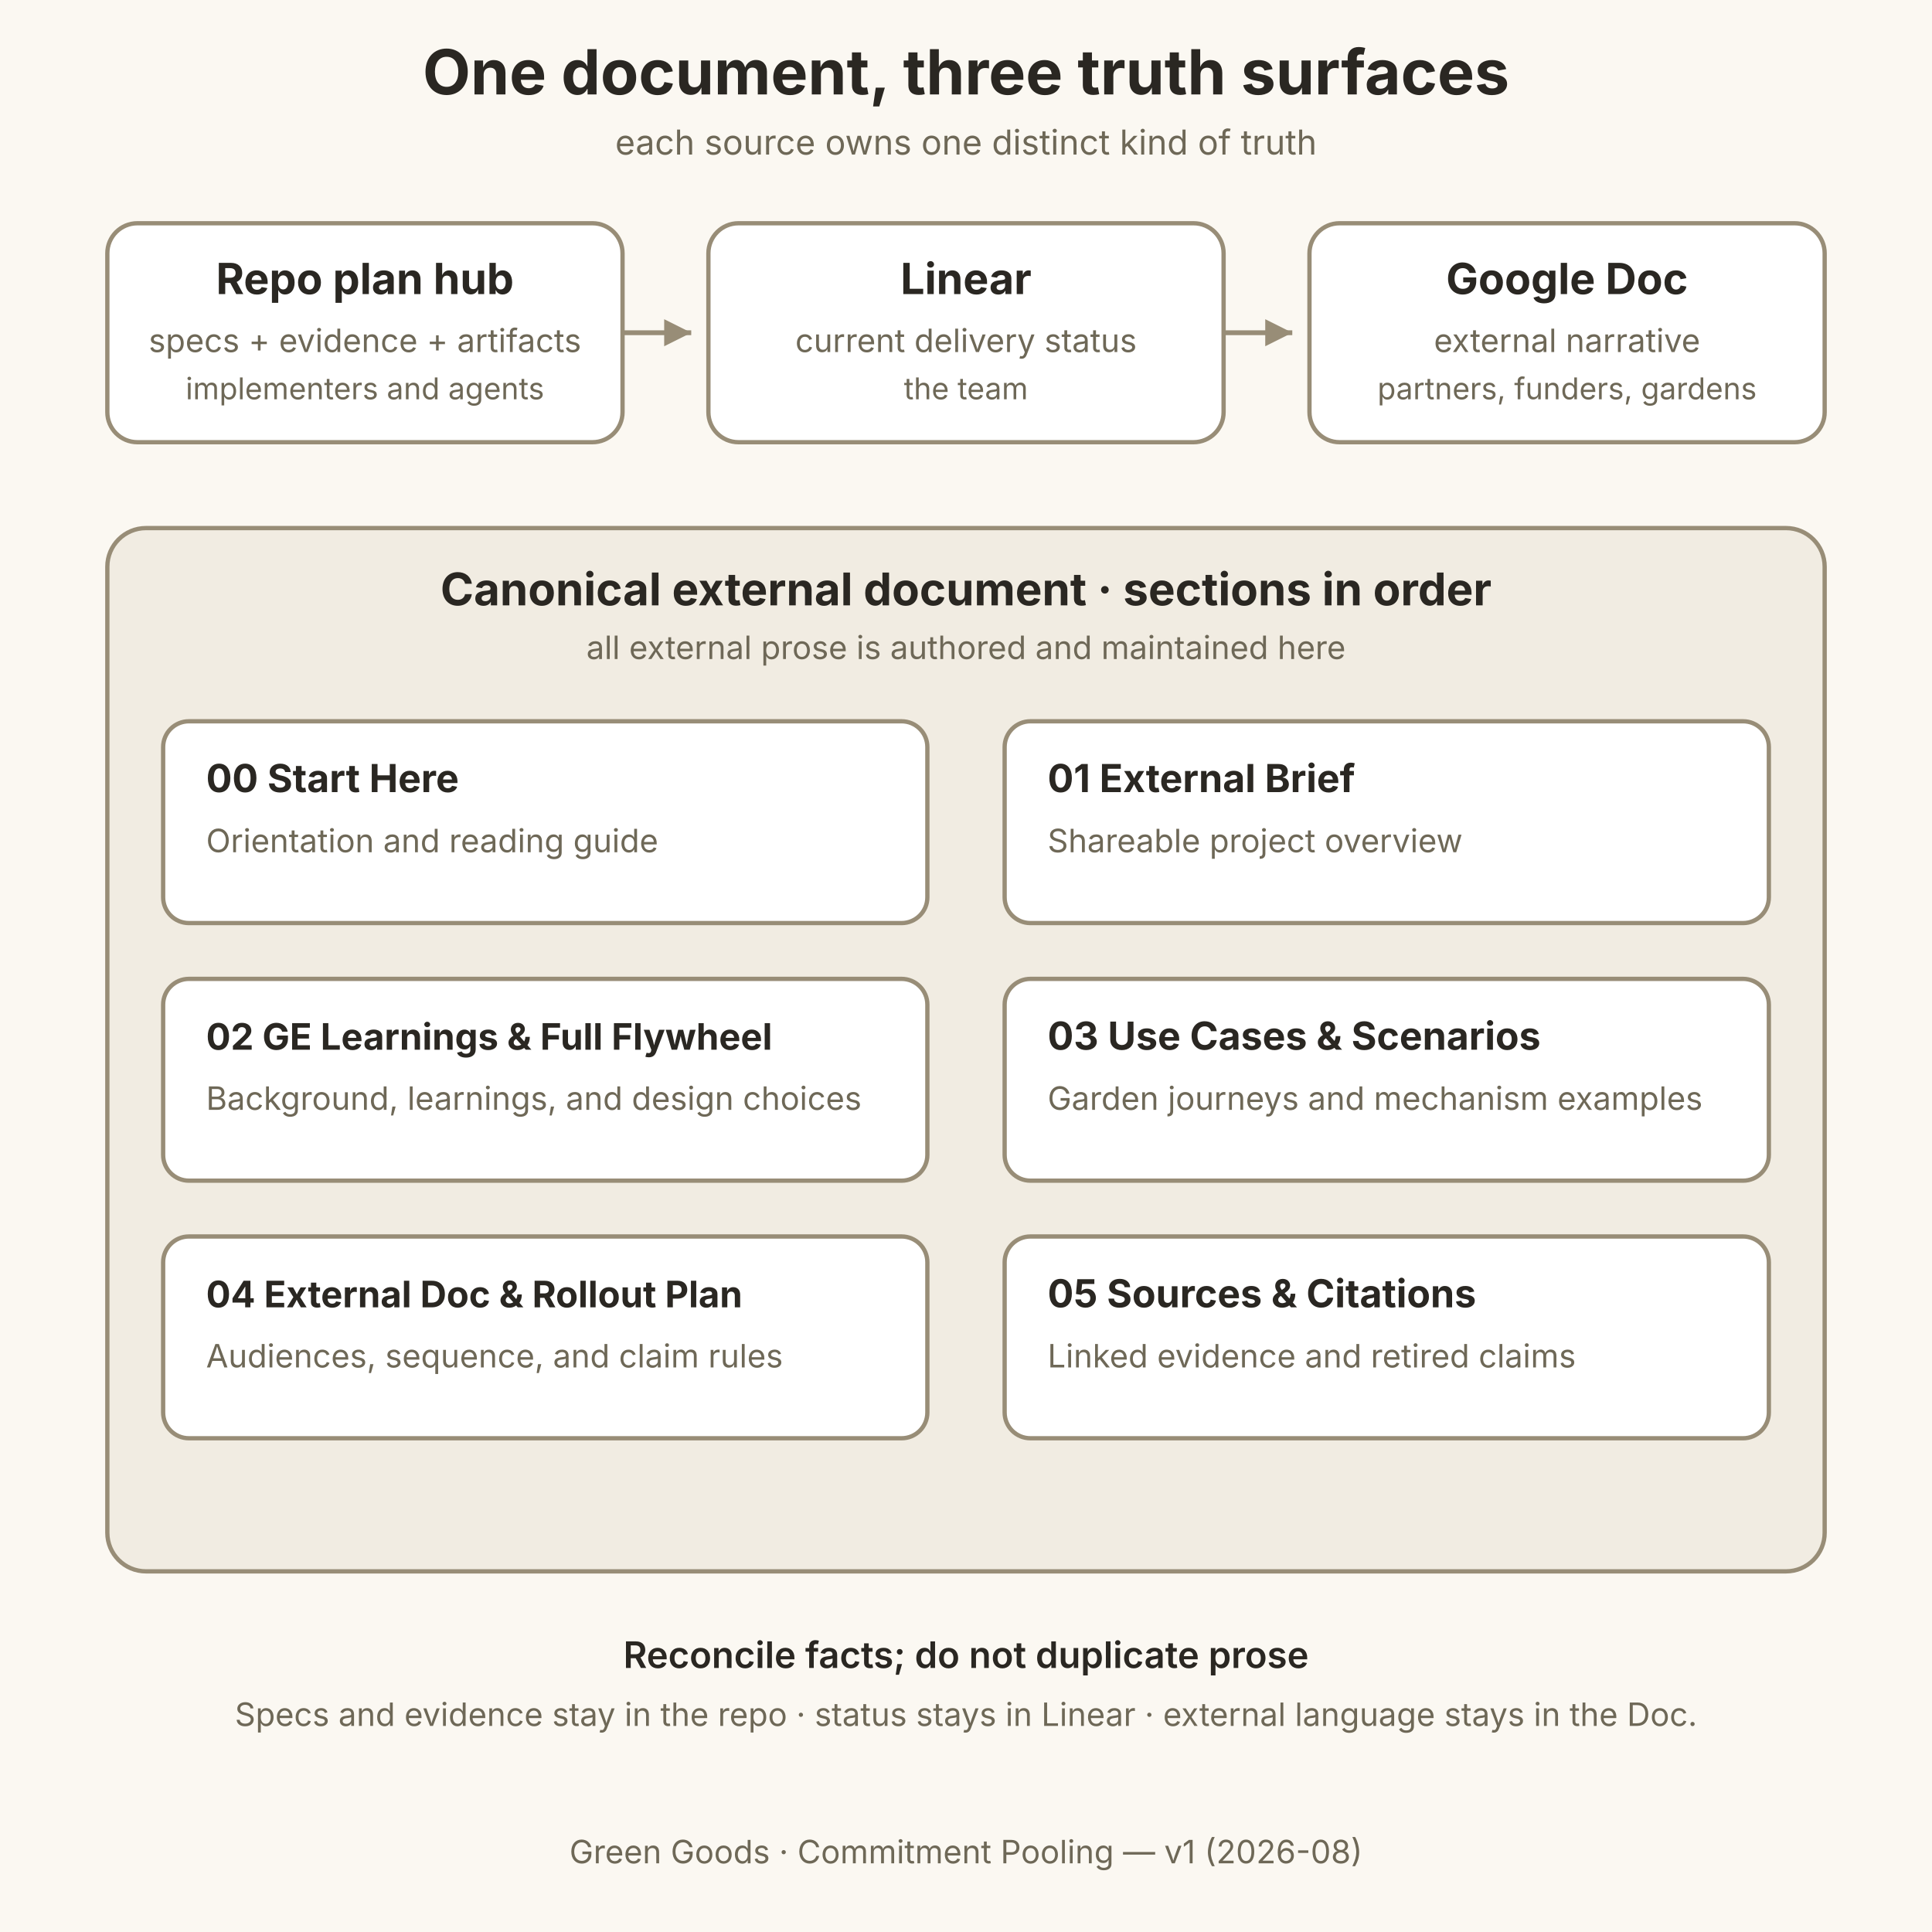
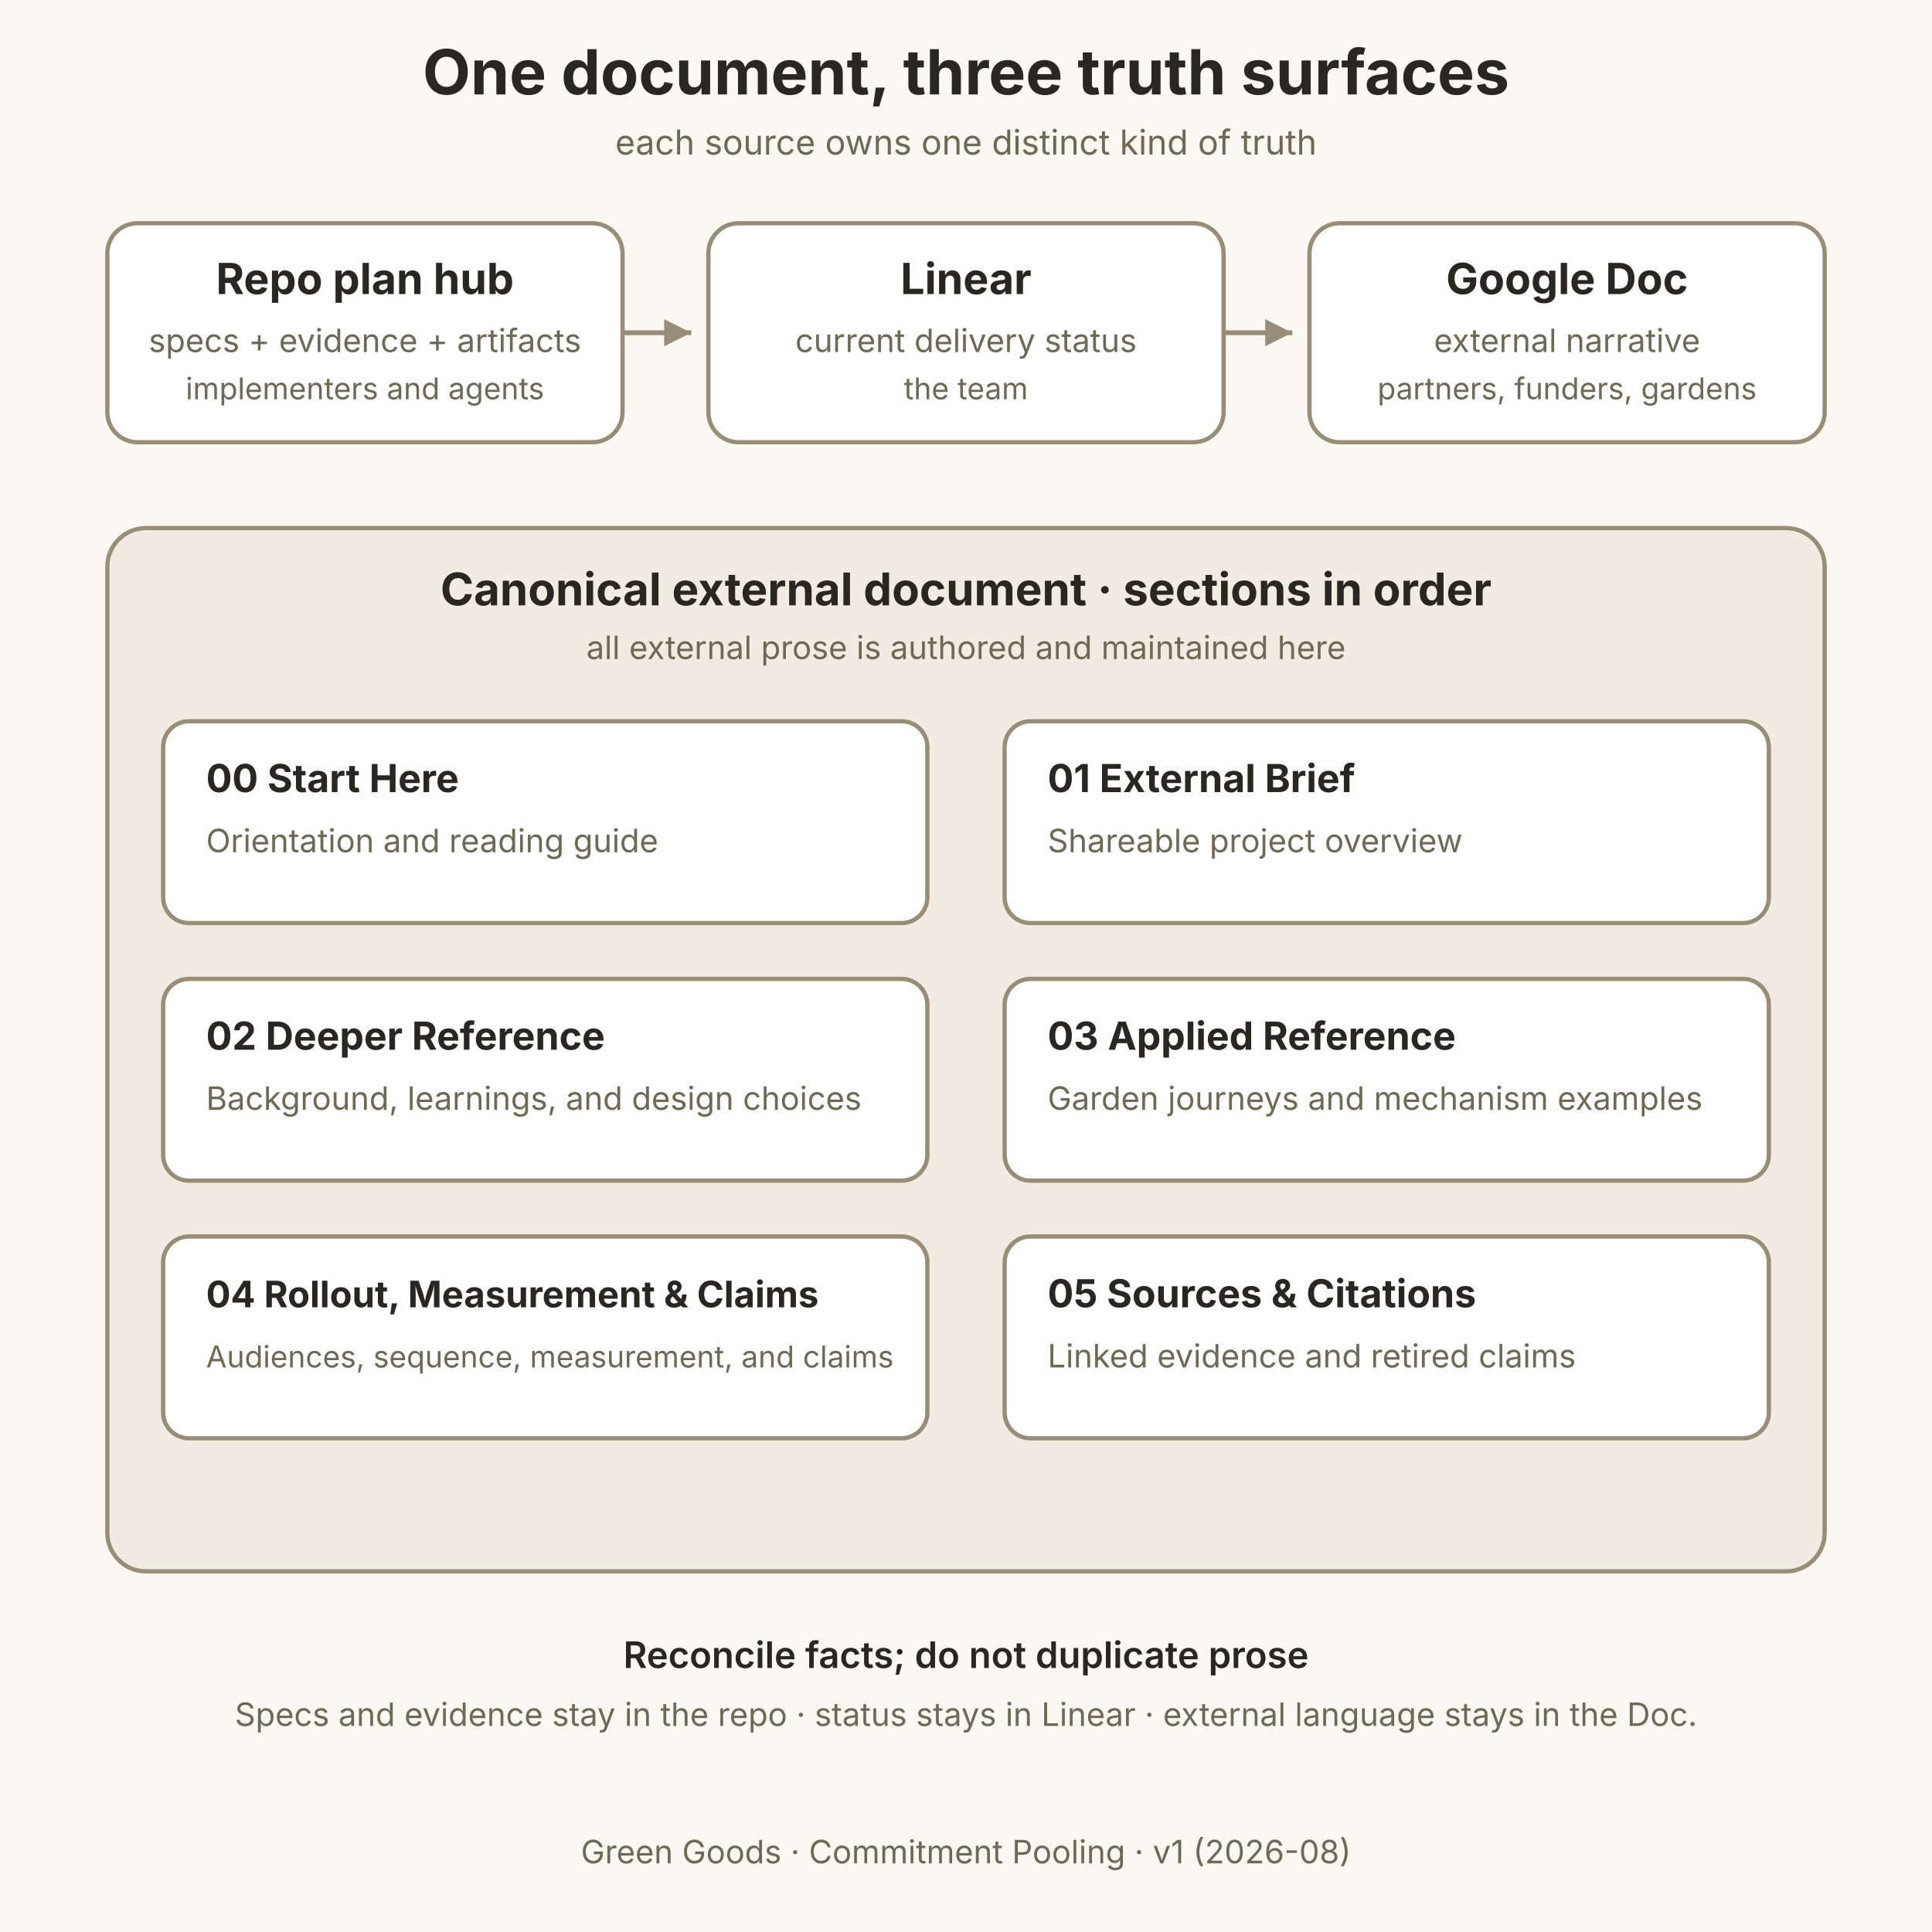
<svg xmlns="http://www.w3.org/2000/svg" width="1800" height="1800" viewBox="0 0 900 900" font-family="Inter, 'Helvetica Neue', Arial, sans-serif" role="img" aria-labelledby="ownership-map-title ownership-map-desc">
  <defs>
    <marker id="ownership-arrow" viewBox="0 0 10 10" refX="8" refY="5" markerWidth="7" markerHeight="7" orient="auto-start-reverse">
      <path d="M 0 1 L 8 5 L 0 9 Z" fill="#988D77" />
    </marker>
  </defs>
  <rect x="0" y="0" width="900" height="900" fill="#FBF8F2" />
  <text x="450" y="44" text-anchor="middle" font-size="29" font-weight="700" fill="#2A2722">One document, three truth surfaces</text>
  <text x="450" y="72" text-anchor="middle" font-size="16" fill="#6E6857">each source owns one distinct kind of truth</text>
  <g>
    <rect x="50" y="104" width="240" height="102" rx="14" fill="#FFFFFF" stroke="#988D77" stroke-width="2" />
    <text x="170" y="137" text-anchor="middle" font-size="20" font-weight="700" fill="#2A2722">Repo plan hub</text>
    <text x="170" y="164" text-anchor="middle" font-size="15" fill="#6E6857">specs + evidence + artifacts</text>
    <text x="170" y="186" text-anchor="middle" font-size="14" fill="#6E6857">implementers and agents</text>
    <rect x="330" y="104" width="240" height="102" rx="14" fill="#FFFFFF" stroke="#988D77" stroke-width="2" />
    <text x="450" y="137" text-anchor="middle" font-size="20" font-weight="700" fill="#2A2722">Linear</text>
    <text x="450" y="164" text-anchor="middle" font-size="15" fill="#6E6857">current delivery status</text>
    <text x="450" y="186" text-anchor="middle" font-size="14" fill="#6E6857">the team</text>
    <rect x="610" y="104" width="240" height="102" rx="14" fill="#FFFFFF" stroke="#988D77" stroke-width="2" />
    <text x="730" y="137" text-anchor="middle" font-size="20" font-weight="700" fill="#2A2722">Google Doc</text>
    <text x="730" y="164" text-anchor="middle" font-size="15" fill="#6E6857">external narrative</text>
    <text x="730" y="186" text-anchor="middle" font-size="14" fill="#6E6857">partners, funders, gardens</text>
  </g>
  <g fill="none" stroke="#988D77" stroke-width="2.25" marker-end="url(#ownership-arrow)">
    <path d="M 290 155 H 322" />
    <path d="M 570 155 H 602" />
  </g>
  <rect x="50" y="246" width="800" height="486" rx="18" fill="#F1ECE2" stroke="#988D77" stroke-width="2" />
  <text x="450" y="282" text-anchor="middle" font-size="21" font-weight="700" fill="#2A2722">Canonical external document · sections in order</text>
  <text x="450" y="307" text-anchor="middle" font-size="15" fill="#6E6857">all external prose is authored and maintained here</text>
  <g>
    <rect x="76" y="336" width="356" height="94" rx="12" fill="#FFFFFF" stroke="#988D77" stroke-width="2" />
    <text x="96" y="369" font-size="18" font-weight="700" fill="#2A2722">00 Start Here</text>
    <text x="96" y="397" font-size="15" fill="#6E6857">Orientation and reading guide</text>
    <rect x="468" y="336" width="356" height="94" rx="12" fill="#FFFFFF" stroke="#988D77" stroke-width="2" />
    <text x="488" y="369" font-size="18" font-weight="700" fill="#2A2722">01 External Brief</text>
    <text x="488" y="397" font-size="15" fill="#6E6857">Shareable project overview</text>
    <rect x="76" y="456" width="356" height="94" rx="12" fill="#FFFFFF" stroke="#988D77" stroke-width="2" />
-     <text x="96" y="489" font-size="17" font-weight="700" fill="#2A2722">02 GE Learnings &amp; Full Flywheel</text>
+     <text x="96" y="489" font-size="18" font-weight="700" fill="#2A2722">02 Deeper Reference</text>
    <text x="96" y="517" font-size="15" fill="#6E6857">Background, learnings, and design choices</text>
    <rect x="468" y="456" width="356" height="94" rx="12" fill="#FFFFFF" stroke="#988D77" stroke-width="2" />
-     <text x="488" y="489" font-size="18" font-weight="700" fill="#2A2722">03 Use Cases &amp; Scenarios</text>
+     <text x="488" y="489" font-size="18" font-weight="700" fill="#2A2722">03 Applied Reference</text>
    <text x="488" y="517" font-size="15" fill="#6E6857">Garden journeys and mechanism examples</text>
    <rect x="76" y="576" width="356" height="94" rx="12" fill="#FFFFFF" stroke="#988D77" stroke-width="2" />
-     <text x="96" y="609" font-size="17" font-weight="700" fill="#2A2722">04 External Doc &amp; Rollout Plan</text>
-     <text x="96" y="637" font-size="15" fill="#6E6857">Audiences, sequence, and claim rules</text>
+     <text x="96" y="609" font-size="17" font-weight="700" fill="#2A2722">04 Rollout, Measurement &amp; Claims</text>
+     <text x="96" y="637" font-size="14" fill="#6E6857">Audiences, sequence, measurement, and claims</text>
    <rect x="468" y="576" width="356" height="94" rx="12" fill="#FFFFFF" stroke="#988D77" stroke-width="2" />
    <text x="488" y="609" font-size="18" font-weight="700" fill="#2A2722">05 Sources &amp; Citations</text>
    <text x="488" y="637" font-size="15" fill="#6E6857">Linked evidence and retired claims</text>
  </g>
  <text x="450" y="777" text-anchor="middle" font-size="17" font-weight="600" fill="#2A2722">Reconcile facts; do not duplicate prose</text>
  <text x="450" y="804" text-anchor="middle" font-size="15" fill="#6E6857">Specs and evidence stay in the repo · status stays in Linear · external language stays in the Doc.</text>
-   <text x="450" y="868" text-anchor="middle" font-size="15" fill="#6E6857">Green Goods · Commitment Pooling — v1 (2026-08)</text>
+   <text x="450" y="868" text-anchor="middle" font-size="15" fill="#6E6857">Green Goods · Commitment Pooling · v1 (2026-08)</text>
</svg>
